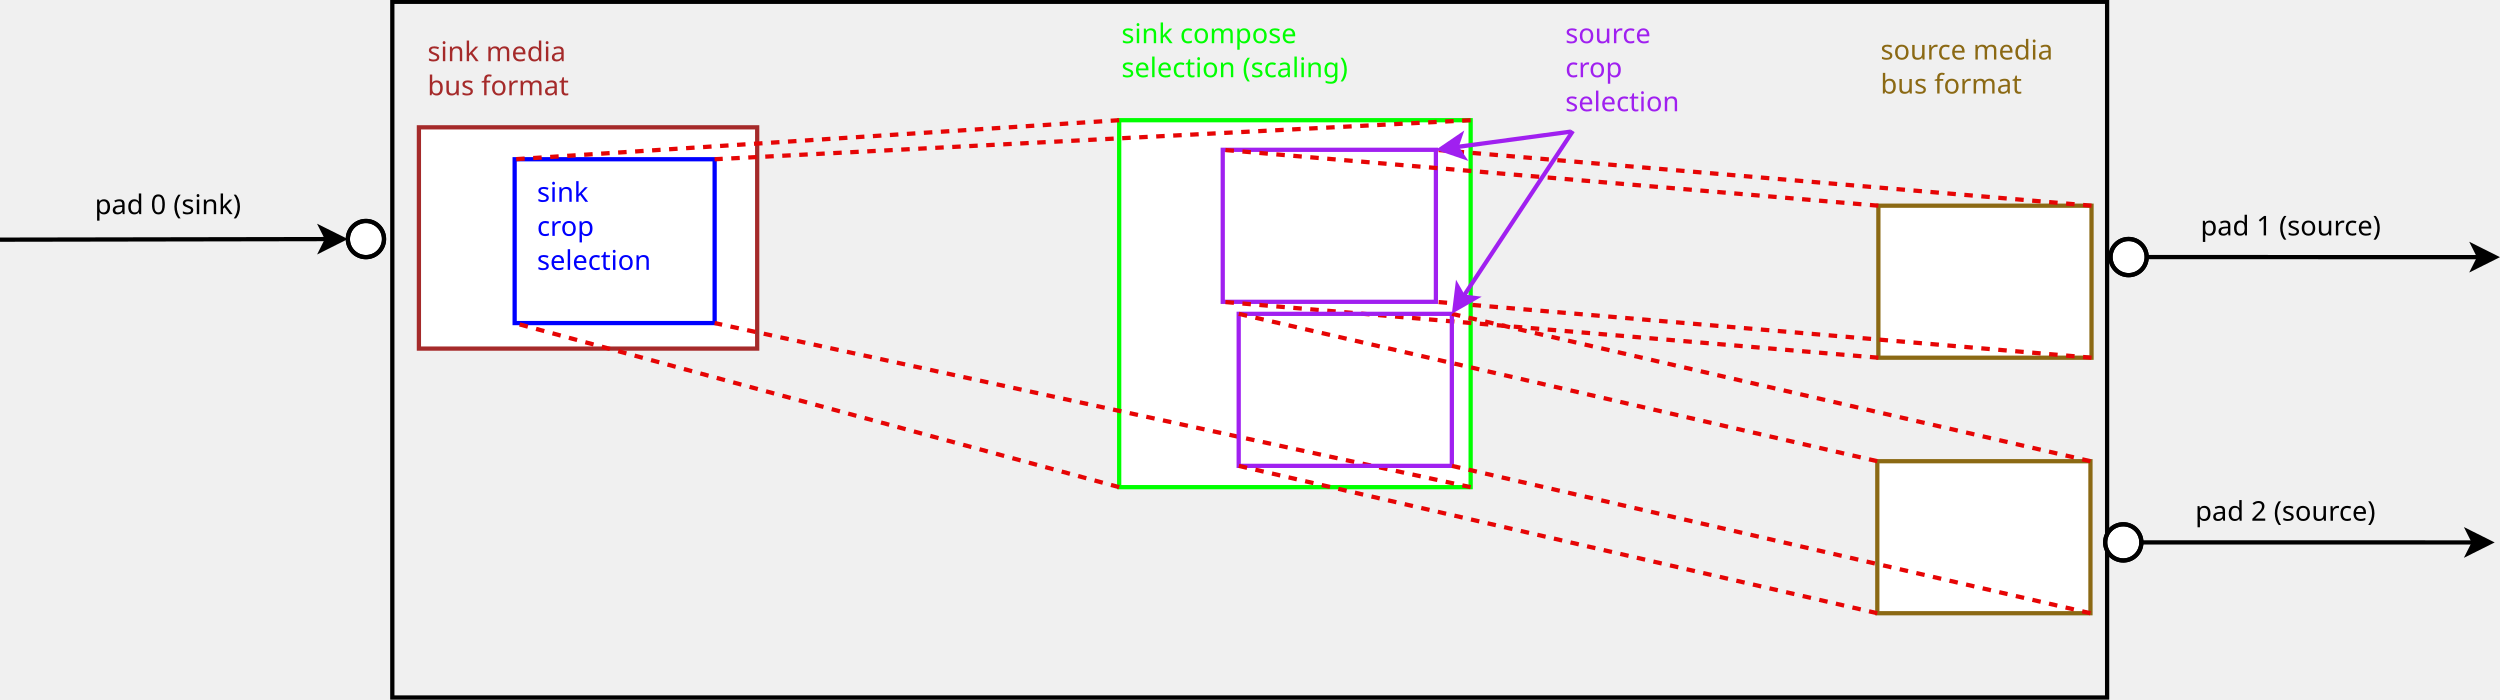
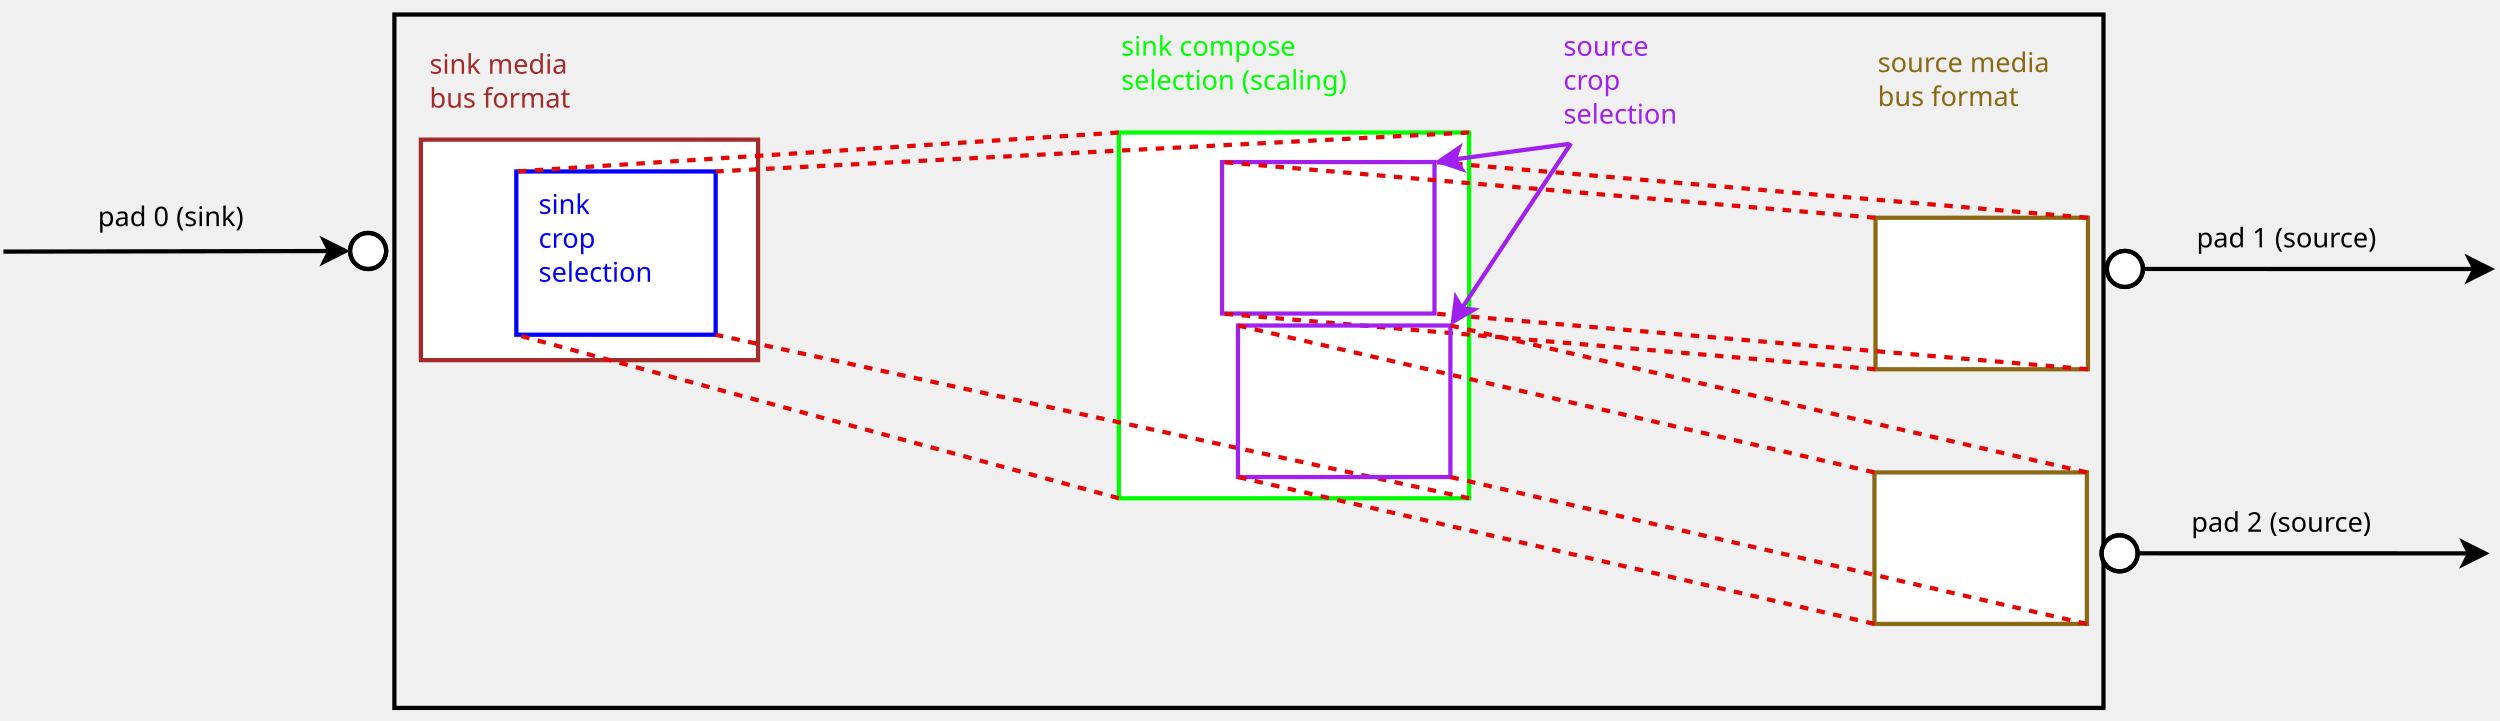
- <svg xmlns="http://www.w3.org/2000/svg" width="58.803cm" height="16.464cm" viewBox="-194 128 1175.07 319.594" id="svg2" version="1.1">
+ <svg xmlns="http://www.w3.org/2000/svg" width="59cm" height="17cm" viewBox="-194 128 1179 330" id="svg2" version="1.1">
  <defs id="defs184" />
-   <rect style="fill:none;fill-opacity:0;stroke:#000000;stroke-width:2" x="-9.6" y="124.144" width="806" height="327" id="rect4" />
-   <g id="g6" transform="translate(-1.600243,-5.855912)">
+   <rect style="fill:none;fill-opacity:0;stroke-width:2;stroke:#000000" x="-8" y="130" width="806" height="327" id="rect4" />
+   <g id="g6" style="">
    <rect style="fill:#ffffff" x="4.5" y="189" width="159" height="104" id="rect8" />
-     <rect style="fill:none;fill-opacity:0;stroke:#a52a2a;stroke-width:2" x="4.5" y="189" width="159" height="104" id="rect10" />
+     <rect style="fill:none;fill-opacity:0;stroke-width:2;stroke:#a52a2a" x="4.5" y="189" width="159" height="104" id="rect10" />
  </g>
-   <g id="g12" transform="translate(-1.600243,-5.855912)">
+   <g id="g12" style="">
    <rect style="fill:#ffffff" x="49.5" y="204" width="94" height="77" id="rect14" />
-     <rect style="fill:none;fill-opacity:0;stroke:#0000ff;stroke-width:2" x="49.5" y="204" width="94" height="77" id="rect16" />
+     <rect style="fill:none;fill-opacity:0;stroke-width:2;stroke:#0000ff" x="49.5" y="204" width="94" height="77" id="rect16" />
  </g>
-   <text style="font-style:normal;font-weight:normal;font-size:12.8px;font-family:sanserif;text-anchor:start;fill:#0000ff" x="58.4" y="218.144" id="text18">
-     <tspan x="58.4" y="218.144" id="tspan20">sink</tspan>
-     <tspan x="58.4" y="234.144" id="tspan22">crop</tspan>
-     <tspan x="58.4" y="250.144" id="tspan24">selection</tspan>
+   <text style="fill:#0000ff;text-anchor:start;font-size:12.8;font-family:sans-serif;font-style:normal;font-weight:normal;-inkscape-font-specification:sans-serif;font-stretch:normal;font-variant:normal;" x="60" y="224" id="text18">
+     <tspan x="60" y="224" id="tspan20" style="-inkscape-font-specification:sans-serif;font-family:sans-serif;font-weight:normal;font-style:normal;font-stretch:normal;font-variant:normal;">sink</tspan>
+     <tspan x="60" y="240" id="tspan22" style="-inkscape-font-specification:sans-serif;font-family:sans-serif;font-weight:normal;font-style:normal;font-stretch:normal;font-variant:normal;">crop</tspan>
+     <tspan x="60" y="256" id="tspan24" style="-inkscape-font-specification:sans-serif;font-family:sans-serif;font-weight:normal;font-style:normal;font-stretch:normal;font-variant:normal;">selection</tspan>
  </text>
-   <text style="font-style:normal;font-weight:normal;font-size:12.8px;font-family:sanserif;text-anchor:start;fill:#000000" x="27.9" y="152.144" id="text26">
-     <tspan x="27.9" y="152.144" id="tspan28" />
+   <text style="fill:#000000;text-anchor:start;font-size:12.8;font-family:sans-serif;font-style:normal;font-weight:normal;-inkscape-font-specification:sans-serif;font-stretch:normal;font-variant:normal;" x="29.5" y="158" id="text26">
+     <tspan x="29.5" y="158" id="tspan28" style="-inkscape-font-specification:sans-serif;font-family:sans-serif;font-weight:normal;font-style:normal;font-stretch:normal;font-variant:normal;" />
  </text>
-   <text style="font-style:normal;font-weight:normal;font-size:12.8px;font-family:sanserif;text-anchor:start;fill:#a52a2a" x="6.938" y="152.058" id="text30">
-     <tspan x="6.938" y="152.058" id="tspan32">sink media</tspan>
-     <tspan x="6.938" y="168.058" id="tspan34">bus format</tspan>
+   <text style="fill:#a52a2a;text-anchor:start;font-size:12.8;font-family:sans-serif;font-style:normal;font-weight:normal;-inkscape-font-specification:sans-serif;font-stretch:normal;font-variant:normal;" x="8.538" y="157.914" id="text30">
+     <tspan x="8.538" y="157.914" id="tspan32" style="-inkscape-font-specification:sans-serif;font-family:sans-serif;font-weight:normal;font-style:normal;font-stretch:normal;font-variant:normal;">sink media</tspan>
+     <tspan x="8.538" y="173.914" id="tspan34" style="-inkscape-font-specification:sans-serif;font-family:sans-serif;font-weight:normal;font-style:normal;font-stretch:normal;font-variant:normal;">bus format</tspan>
  </text>
-   <g id="g36" transform="translate(-1.600243,-5.855912)">
+   <g id="g36" style="">
    <rect style="fill:#ffffff" x="333.644" y="185.65" width="165.2" height="172.478" id="rect38" />
-     <rect style="fill:none;fill-opacity:0;stroke:#00ff00;stroke-width:2" x="333.644" y="185.65" width="165.2" height="172.478" id="rect40" />
+     <rect style="fill:none;fill-opacity:0;stroke-width:2;stroke:#00ff00" x="333.644" y="185.65" width="165.2" height="172.478" id="rect40" />
  </g>
-   <line style="fill:none;fill-opacity:0;stroke:#e60505;stroke-width:2;stroke-dasharray:4" x1="332.044" y1="352.272" x2="47.9" y2="275.144" id="line42" />
-   <line style="fill:none;fill-opacity:0;stroke:#e60505;stroke-width:2;stroke-dasharray:4" x1="332.044" y1="179.794" x2="47.9" y2="198.144" id="line44" />
-   <line style="fill:none;fill-opacity:0;stroke:#e60505;stroke-width:2;stroke-dasharray:4" x1="497.244" y1="352.272" x2="141.9" y2="275.144" id="line46" />
-   <line style="fill:none;fill-opacity:0;stroke:#e60505;stroke-width:2;stroke-dasharray:4" x1="497.244" y1="179.794" x2="141.9" y2="198.144" id="line48" />
-   <text style="font-style:normal;font-weight:normal;font-size:12.8px;font-family:sanserif;text-anchor:start;fill:#00ff00" x="333.104" y="143.586" id="text50">
-     <tspan x="333.104" y="143.586" id="tspan52">sink compose</tspan>
-     <tspan x="333.104" y="159.586" id="tspan54">selection (scaling)</tspan>
+   <line style="fill:none;fill-opacity:0;stroke-width:2;stroke-dasharray:4;stroke:#e60505" x1="333.644" y1="358.128" x2="49.5" y2="281" id="line42" />
+   <line style="fill:none;fill-opacity:0;stroke-width:2;stroke-dasharray:4;stroke:#e60505" x1="333.644" y1="185.65" x2="49.5" y2="204" id="line44" />
+   <line style="fill:none;fill-opacity:0;stroke-width:2;stroke-dasharray:4;stroke:#e60505" x1="498.844" y1="358.128" x2="143.5" y2="281" id="line46" />
+   <line style="fill:none;fill-opacity:0;stroke-width:2;stroke-dasharray:4;stroke:#e60505" x1="498.844" y1="185.65" x2="143.5" y2="204" id="line48" />
+   <text style="fill:#00ff00;text-anchor:start;font-size:12.8;font-family:sans-serif;font-style:normal;font-weight:normal;-inkscape-font-specification:sans-serif;font-stretch:normal;font-variant:normal;" x="334.704" y="149.442" id="text50">
+     <tspan x="334.704" y="149.442" id="tspan52" style="-inkscape-font-specification:sans-serif;font-family:sans-serif;font-weight:normal;font-style:normal;font-stretch:normal;font-variant:normal;">sink compose</tspan>
+     <tspan x="334.704" y="165.442" id="tspan54" style="-inkscape-font-specification:sans-serif;font-family:sans-serif;font-weight:normal;font-style:normal;font-stretch:normal;font-variant:normal;">selection (scaling)</tspan>
  </text>
-   <g id="g56" transform="translate(-1.600243,-5.855912)">
+   <g id="g56" style="">
    <rect style="fill:#ffffff" x="382.322" y="199.565" width="100.186" height="71.452" id="rect58" />
-     <rect style="fill:none;fill-opacity:0;stroke:#a020f0;stroke-width:2" x="382.322" y="199.565" width="100.186" height="71.452" id="rect60" />
+     <rect style="fill:none;fill-opacity:0;stroke-width:2;stroke:#a020f0" x="382.322" y="199.565" width="100.186" height="71.452" id="rect60" />
  </g>
-   <text style="font-style:normal;font-weight:normal;font-size:12.8px;font-family:sanserif;text-anchor:start;fill:#a020f0" x="541.722" y="143.586" id="text62">
-     <tspan x="541.722" y="143.586" id="tspan64">source</tspan>
-     <tspan x="541.722" y="159.586" id="tspan66">crop</tspan>
-     <tspan x="541.722" y="175.586" id="tspan68">selection</tspan>
+   <text style="fill:#a020f0;text-anchor:start;font-size:12.8;font-family:sans-serif;font-style:normal;font-weight:normal;-inkscape-font-specification:sans-serif;font-stretch:normal;font-variant:normal;" x="543.322" y="149.442" id="text62">
+     <tspan x="543.322" y="149.442" id="tspan64" style="-inkscape-font-specification:sans-serif;font-family:sans-serif;font-weight:normal;font-style:normal;font-stretch:normal;font-variant:normal;">source</tspan>
+     <tspan x="543.322" y="165.442" id="tspan66" style="-inkscape-font-specification:sans-serif;font-family:sans-serif;font-weight:normal;font-style:normal;font-stretch:normal;font-variant:normal;">crop</tspan>
+     <tspan x="543.322" y="181.442" id="tspan68" style="-inkscape-font-specification:sans-serif;font-family:sans-serif;font-weight:normal;font-style:normal;font-stretch:normal;font-variant:normal;">selection</tspan>
  </text>
-   <text style="font-style:normal;font-weight:normal;font-size:12.8px;font-family:sanserif;text-anchor:start;fill:#8b6914" x="689.9" y="151.272" id="text70">
-     <tspan x="689.9" y="151.272" id="tspan72">source media</tspan>
-     <tspan x="689.9" y="167.272" id="tspan74">bus format</tspan>
+   <text style="fill:#8b6914;text-anchor:start;font-size:12.8;font-family:sans-serif;font-style:normal;font-weight:normal;-inkscape-font-specification:sans-serif;font-stretch:normal;font-variant:normal;" x="691.5" y="157.128" id="text70">
+     <tspan x="691.5" y="157.128" id="tspan72" style="-inkscape-font-specification:sans-serif;font-family:sans-serif;font-weight:normal;font-style:normal;font-stretch:normal;font-variant:normal;">source media</tspan>
+     <tspan x="691.5" y="173.128" id="tspan74" style="-inkscape-font-specification:sans-serif;font-family:sans-serif;font-weight:normal;font-style:normal;font-stretch:normal;font-variant:normal;">bus format</tspan>
  </text>
-   <g id="g76" transform="translate(-1.600243,-5.855912)">
+   <g id="g76" style="">
    <rect style="fill:#ffffff" x="690.488" y="225.834" width="100.186" height="71.452" id="rect78" />
-     <rect style="fill:none;fill-opacity:0;stroke:#8b6914;stroke-width:2" x="690.488" y="225.834" width="100.186" height="71.452" id="rect80" />
+     <rect style="fill:none;fill-opacity:0;stroke-width:2;stroke:#8b6914" x="690.488" y="225.834" width="100.186" height="71.452" id="rect80" />
  </g>
-   <line style="fill:none;fill-opacity:0;stroke:#e60505;stroke-width:2;stroke-dasharray:4" x1="688.888" y1="291.43" x2="380.722" y2="265.162" id="line82" />
-   <line style="fill:none;fill-opacity:0;stroke:#e60505;stroke-width:2;stroke-dasharray:4" x1="688.888" y1="219.978" x2="380.722" y2="193.709" id="line84" />
-   <line style="fill:none;fill-opacity:0;stroke:#e60505;stroke-width:2;stroke-dasharray:4" x1="789.074" y1="291.43" x2="480.908" y2="265.162" id="line86" />
-   <line style="fill:none;fill-opacity:0;stroke:#e60505;stroke-width:2;stroke-dasharray:4" x1="789.074" y1="219.978" x2="480.908" y2="193.709" id="line88" />
-   <g id="g90" transform="translate(-1.600243,-5.855912)">
-     <circle style="fill:#ffffff" cx="808.1" cy="249.984" id="ellipse92" r="8.5" />
-     <circle style="fill:none;fill-opacity:0;stroke:#000000;stroke-width:2" cx="808.1" cy="249.984" id="ellipse94" r="8.5" />
-     <circle style="fill:none;fill-opacity:0;stroke:#000000;stroke-width:2" cx="808.1" cy="249.984" id="ellipse96" r="8.5" />
+   <line style="fill:none;fill-opacity:0;stroke-width:2;stroke-dasharray:4;stroke:#e60505" x1="690.488" y1="297.286" x2="382.322" y2="271.018" id="line82" />
+   <line style="fill:none;fill-opacity:0;stroke-width:2;stroke-dasharray:4;stroke:#e60505" x1="690.488" y1="225.834" x2="382.322" y2="199.565" id="line84" />
+   <line style="fill:none;fill-opacity:0;stroke-width:2;stroke-dasharray:4;stroke:#e60505" x1="790.674" y1="297.286" x2="482.508" y2="271.018" id="line86" />
+   <line style="fill:none;fill-opacity:0;stroke-width:2;stroke-dasharray:4;stroke:#e60505" x1="790.674" y1="225.834" x2="482.508" y2="199.565" id="line88" />
+   <g id="g90" style="">
+     <ellipse style="fill:#ffffff" cx="808.1" cy="249.984" rx="8.5" ry="8.5" id="ellipse92" />
+     <ellipse style="fill:none;fill-opacity:0;stroke-width:2;stroke:#000000" cx="808.1" cy="249.984" rx="8.5" ry="8.5" id="ellipse94" />
+     <ellipse style="fill:none;fill-opacity:0;stroke-width:2;stroke:#000000" cx="808.1" cy="249.984" rx="8.5" ry="8.5" id="ellipse96" />
  </g>
-   <g id="g98" transform="translate(-1.600243,-5.855912)">
-     <line style="fill:none;fill-opacity:0;stroke:#000000;stroke-width:2" x1="816.6" y1="249.984" x2="972.934" y2="250.012" id="line100" />
-     <polygon style="fill:#000000" points="970.435,245.012 980.434,250.014 970.433,255.012 972.934,250.012 " id="polygon102" />
-     <polygon style="fill:none;fill-opacity:0;stroke:#000000;stroke-width:2" points="970.435,245.012 980.434,250.014 970.433,255.012 972.934,250.012 " id="polygon104" />
+   <g id="g98" style="">
+     <line style="fill:none;fill-opacity:0;stroke-width:2;stroke:#000000" x1="816.6" y1="249.984" x2="972.934" y2="250.012" id="line100" />
+     <polygon style="fill:#000000" points="980.434,250.014 970.433,255.012 972.934,250.012 970.435,245.012 " id="polygon102" />
+     <polygon style="fill:none;fill-opacity:0;stroke-width:2;stroke:#000000" points="980.434,250.014 970.433,255.012 972.934,250.012 970.435,245.012 " id="polygon104" />
  </g>
-   <text style="font-style:normal;font-weight:normal;font-size:12.8px;font-family:sanserif;text-anchor:start;fill:#000000" x="840.308" y="233.944" id="text106">
-     <tspan x="840.308" y="233.944" id="tspan108">pad 1 (source)</tspan>
+   <text style="fill:#000000;text-anchor:start;font-size:12.8;font-family:sans-serif;font-style:normal;font-weight:normal;-inkscape-font-specification:sans-serif;font-stretch:normal;font-variant:normal;" x="841.908" y="239.8" id="text106">
+     <tspan x="841.908" y="239.8" id="tspan108" style="-inkscape-font-specification:sans-serif;font-family:sans-serif;font-weight:normal;font-style:normal;font-stretch:normal;font-variant:normal;">pad 1 (source)</tspan>
  </text>
-   <g id="g110" transform="translate(-1.600243,-5.855912)">
-     <circle style="fill:#ffffff" cx="-20.398" cy="241.512" id="ellipse112" r="8.5" />
-     <circle style="fill:none;fill-opacity:0;stroke:#000000;stroke-width:2" cx="-20.398" cy="241.512" id="ellipse114" r="8.5" />
-     <circle style="fill:none;fill-opacity:0;stroke:#000000;stroke-width:2" cx="-20.398" cy="241.512" id="ellipse116" r="8.5" />
+   <g id="g110" style="">
+     <ellipse style="fill:#ffffff" cx="-20.398" cy="241.512" rx="8.5" ry="8.5" id="ellipse112" />
+     <ellipse style="fill:none;fill-opacity:0;stroke-width:2;stroke:#000000" cx="-20.398" cy="241.512" rx="8.5" ry="8.5" id="ellipse114" />
+     <ellipse style="fill:none;fill-opacity:0;stroke-width:2;stroke:#000000" cx="-20.398" cy="241.512" rx="8.5" ry="8.5" id="ellipse116" />
  </g>
-   <g id="g118" transform="translate(-1.600243,-5.855912)">
-     <line style="fill:none;fill-opacity:0;stroke:#000000;stroke-width:2" x1="-192.398" y1="241.8" x2="-38.634" y2="241.529" id="line120" />
-     <polygon style="fill:#000000" points="-41.143,236.534 -31.134,241.516 -41.125,246.534 -38.634,241.529 " id="polygon122" />
-     <polygon style="fill:none;fill-opacity:0;stroke:#000000;stroke-width:2" points="-41.143,236.534 -31.134,241.516 -41.125,246.534 -38.634,241.529 " id="polygon124" />
+   <g id="g118" style="">
+     <line style="fill:none;fill-opacity:0;stroke-width:2;stroke:#000000" x1="-192.398" y1="241.8" x2="-38.634" y2="241.529" id="line120" />
+     <polygon style="fill:#000000" points="-31.134,241.516 -41.125,246.534 -38.634,241.529 -41.143,236.534 " id="polygon122" />
+     <polygon style="fill:none;fill-opacity:0;stroke-width:2;stroke:#000000" points="-31.134,241.516 -41.125,246.534 -38.634,241.529 -41.143,236.534 " id="polygon124" />
  </g>
-   <text style="font-style:normal;font-weight:normal;font-size:12.8px;font-family:sanserif;text-anchor:start;fill:#000000" x="-149.458" y="223.944" id="text126">
-     <tspan x="-149.458" y="223.944" id="tspan128">pad 0 (sink)</tspan>
+   <text style="fill:#000000;text-anchor:start;font-size:12.8;font-family:sans-serif;font-style:normal;font-weight:normal;-inkscape-font-specification:sans-serif;font-stretch:normal;font-variant:normal;" x="-147.858" y="229.8" id="text126">
+     <tspan x="-147.858" y="229.8" id="tspan128" style="-inkscape-font-specification:sans-serif;font-family:sans-serif;font-weight:normal;font-style:normal;font-stretch:normal;font-variant:normal;">pad 0 (sink)</tspan>
  </text>
-   <rect style="fill:none;fill-opacity:0;stroke:#a020f0;stroke-width:2" x="388.222" y="270.81" width="100.186" height="71.452" id="rect130" />
-   <g id="g132" transform="translate(-1.600243,-5.855912)">
+   <rect style="fill:none;fill-opacity:0;stroke-width:2;stroke:#a020f0" x="389.822" y="276.666" width="100.186" height="71.452" id="rect130" />
+   <g id="g132" style="">
    <rect style="fill:#ffffff" x="689.988" y="345.934" width="100.186" height="71.452" id="rect134" />
-     <rect style="fill:none;fill-opacity:0;stroke:#8b6914;stroke-width:2" x="689.988" y="345.934" width="100.186" height="71.452" id="rect136" />
+     <rect style="fill:none;fill-opacity:0;stroke-width:2;stroke:#8b6914" x="689.988" y="345.934" width="100.186" height="71.452" id="rect136" />
  </g>
-   <line style="fill:none;fill-opacity:0;stroke:#e60505;stroke-width:2;stroke-dasharray:4" x1="688.388" y1="411.53" x2="388.222" y2="342.262" id="line138" />
-   <line style="fill:none;fill-opacity:0;stroke:#e60505;stroke-width:2;stroke-dasharray:4" x1="688.388" y1="340.078" x2="388.222" y2="270.81" id="line140" />
-   <line style="fill:none;fill-opacity:0;stroke:#e60505;stroke-width:2;stroke-dasharray:4" x1="788.574" y1="411.53" x2="488.408" y2="342.262" id="line142" />
-   <line style="fill:none;fill-opacity:0;stroke:#e60505;stroke-width:2;stroke-dasharray:4" x1="788.574" y1="340.078" x2="488.408" y2="270.81" id="line144" />
-   <g id="g146" transform="translate(-1.600243,-5.855912)">
-     <circle style="fill:#ffffff" cx="805.6" cy="384.084" id="ellipse148" r="8.5" />
-     <circle style="fill:none;fill-opacity:0;stroke:#000000;stroke-width:2" cx="805.6" cy="384.084" id="ellipse150" r="8.5" />
-     <circle style="fill:none;fill-opacity:0;stroke:#000000;stroke-width:2" cx="805.6" cy="384.084" id="ellipse152" r="8.5" />
+   <line style="fill:none;fill-opacity:0;stroke-width:2;stroke-dasharray:4;stroke:#e60505" x1="689.988" y1="417.386" x2="389.822" y2="348.118" id="line138" />
+   <line style="fill:none;fill-opacity:0;stroke-width:2;stroke-dasharray:4;stroke:#e60505" x1="689.988" y1="345.934" x2="389.822" y2="276.666" id="line140" />
+   <line style="fill:none;fill-opacity:0;stroke-width:2;stroke-dasharray:4;stroke:#e60505" x1="790.174" y1="417.386" x2="490.008" y2="348.118" id="line142" />
+   <line style="fill:none;fill-opacity:0;stroke-width:2;stroke-dasharray:4;stroke:#e60505" x1="790.174" y1="345.934" x2="490.008" y2="276.666" id="line144" />
+   <g id="g146" style="">
+     <ellipse style="fill:#ffffff" cx="805.6" cy="384.084" rx="8.5" ry="8.5" id="ellipse148" />
+     <ellipse style="fill:none;fill-opacity:0;stroke-width:2;stroke:#000000" cx="805.6" cy="384.084" rx="8.5" ry="8.5" id="ellipse150" />
+     <ellipse style="fill:none;fill-opacity:0;stroke-width:2;stroke:#000000" cx="805.6" cy="384.084" rx="8.5" ry="8.5" id="ellipse152" />
  </g>
-   <g id="g154" transform="translate(-1.600243,-5.855912)">
-     <line style="fill:none;fill-opacity:0;stroke:#000000;stroke-width:2" x1="814.1" y1="384.084" x2="970.434" y2="384.112" id="line156" />
-     <polygon style="fill:#000000" points="967.935,379.112 977.934,384.114 967.933,389.112 970.434,384.112 " id="polygon158" />
-     <polygon style="fill:none;fill-opacity:0;stroke:#000000;stroke-width:2" points="967.935,379.112 977.934,384.114 967.933,389.112 970.434,384.112 " id="polygon160" />
+   <g id="g154" style="">
+     <line style="fill:none;fill-opacity:0;stroke-width:2;stroke:#000000" x1="814.1" y1="384.084" x2="970.434" y2="384.112" id="line156" />
+     <polygon style="fill:#000000" points="977.934,384.114 967.933,389.112 970.434,384.112 967.935,379.112 " id="polygon158" />
+     <polygon style="fill:none;fill-opacity:0;stroke-width:2;stroke:#000000" points="977.934,384.114 967.933,389.112 970.434,384.112 967.935,379.112 " id="polygon160" />
  </g>
-   <text style="font-style:normal;font-weight:normal;font-size:12.8px;font-family:sanserif;text-anchor:start;fill:#000000" x="837.808" y="368.044" id="text162">
-     <tspan x="837.808" y="368.044" id="tspan164">pad 2 (source)</tspan>
+   <text style="fill:#000000;text-anchor:start;font-size:12.8;font-family:sans-serif;font-style:normal;font-weight:normal;-inkscape-font-specification:sans-serif;font-stretch:normal;font-variant:normal;" x="839.408" y="373.9" id="text162">
+     <tspan x="839.408" y="373.9" id="tspan164" style="-inkscape-font-specification:sans-serif;font-family:sans-serif;font-weight:normal;font-style:normal;font-stretch:normal;font-variant:normal;">pad 2 (source)</tspan>
  </text>
-   <g id="g166" transform="translate(-1.600243,-5.855912)">
-     <line style="fill:none;fill-opacity:0;stroke:#a020f0;stroke-width:2" x1="546" y1="191" x2="492.157" y2="198.263" id="line168" />
-     <polygon style="fill:#a020f0" points="495.303,202.884 484.724,199.266 493.966,192.974 492.157,198.263 " id="polygon170" />
-     <polygon style="fill:none;fill-opacity:0;stroke:#a020f0;stroke-width:2" points="495.303,202.884 484.724,199.266 493.966,192.974 492.157,198.263 " id="polygon172" />
+   <g id="g166" style="">
+     <line style="fill:none;fill-opacity:0;stroke-width:2;stroke:#a020f0" x1="546" y1="191" x2="492.157" y2="198.263" id="line168" />
+     <polygon style="fill:#a020f0" points="484.724,199.266 493.966,192.974 492.157,198.263 495.303,202.884 " id="polygon170" />
+     <polygon style="fill:none;fill-opacity:0;stroke-width:2;stroke:#a020f0" points="484.724,199.266 493.966,192.974 492.157,198.263 495.303,202.884 " id="polygon172" />
  </g>
-   <g id="g174" transform="translate(-1.600243,-5.855912)">
-     <line style="fill:none;fill-opacity:0;stroke:#a020f0;stroke-width:2" x1="546.908" y1="190.725" x2="495.383" y2="268.548" id="line176" />
-     <polygon style="fill:#a020f0" points="500.932,269.224 491.242,274.802 492.594,263.703 495.383,268.548 " id="polygon178" />
-     <polygon style="fill:none;fill-opacity:0;stroke:#a020f0;stroke-width:2" points="500.932,269.224 491.242,274.802 492.594,263.703 495.383,268.548 " id="polygon180" />
+   <g id="g174" style="">
+     <line style="fill:none;fill-opacity:0;stroke-width:2;stroke:#a020f0" x1="546.908" y1="190.725" x2="495.383" y2="268.548" id="line176" />
+     <polygon style="fill:#a020f0" points="491.242,274.802 492.594,263.703 495.383,268.548 500.932,269.224 " id="polygon178" />
+     <polygon style="fill:none;fill-opacity:0;stroke-width:2;stroke:#a020f0" points="491.242,274.802 492.594,263.703 495.383,268.548 500.932,269.224 " id="polygon180" />
  </g>
</svg>
